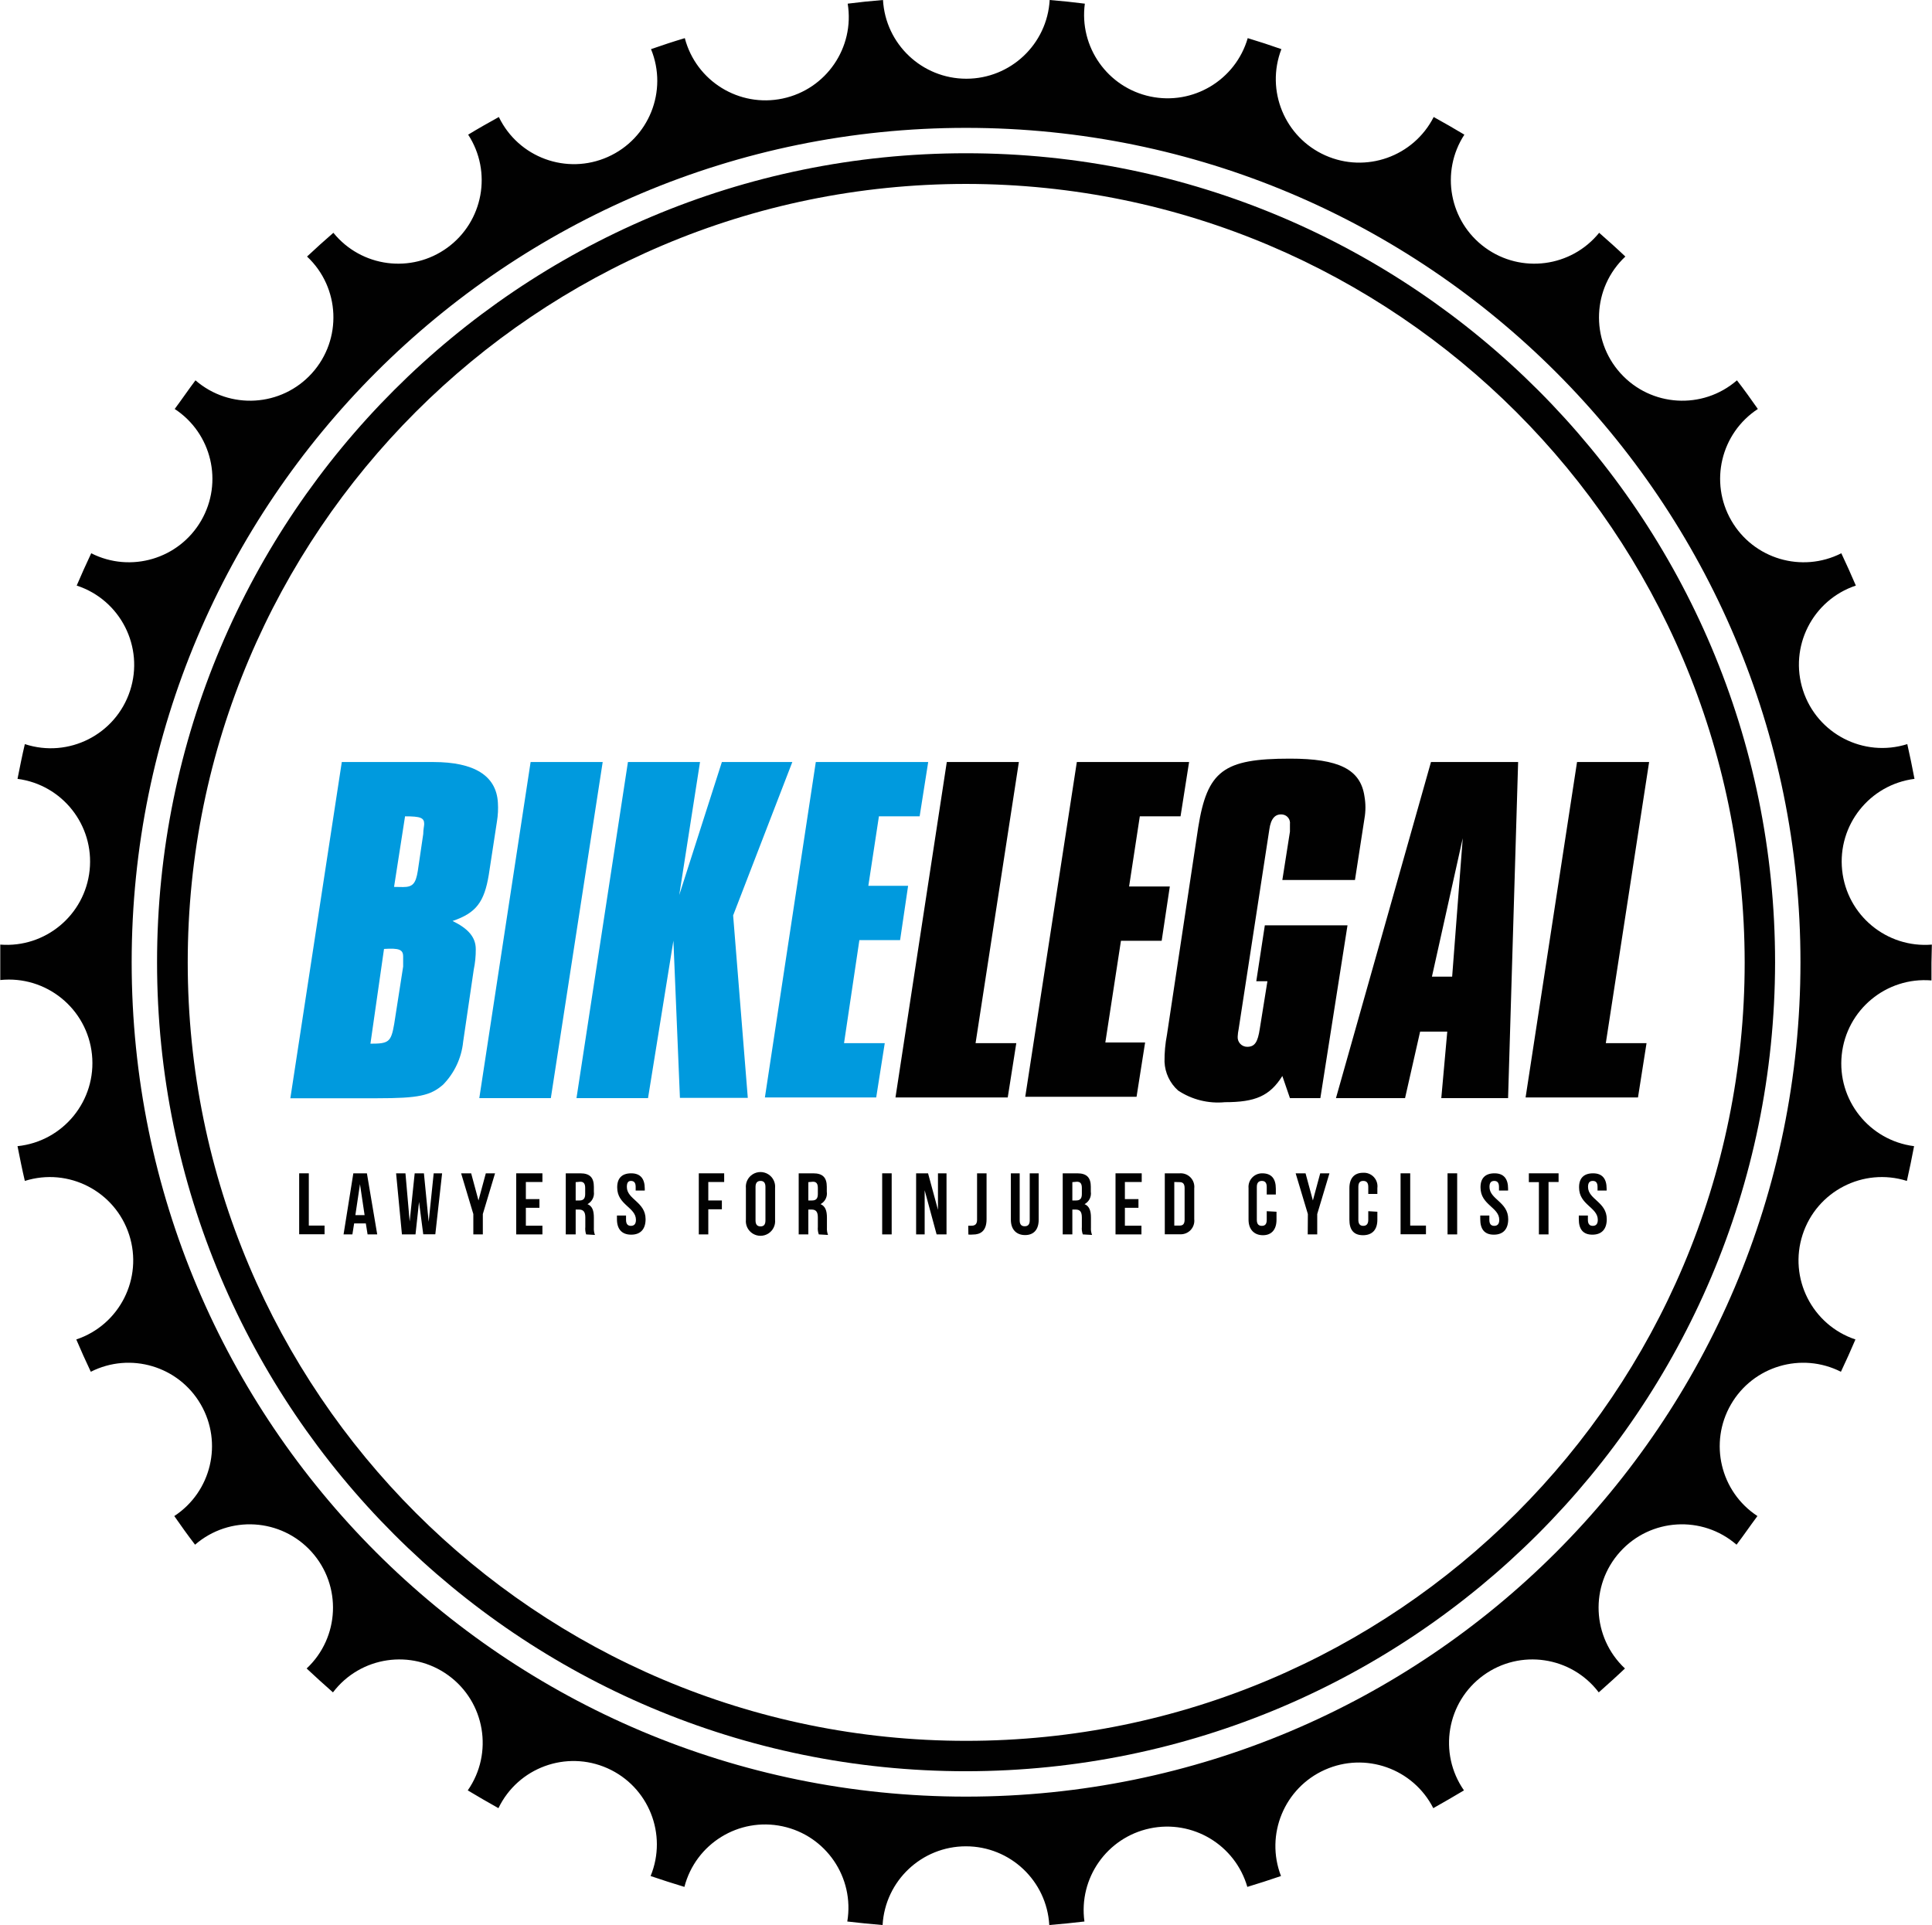
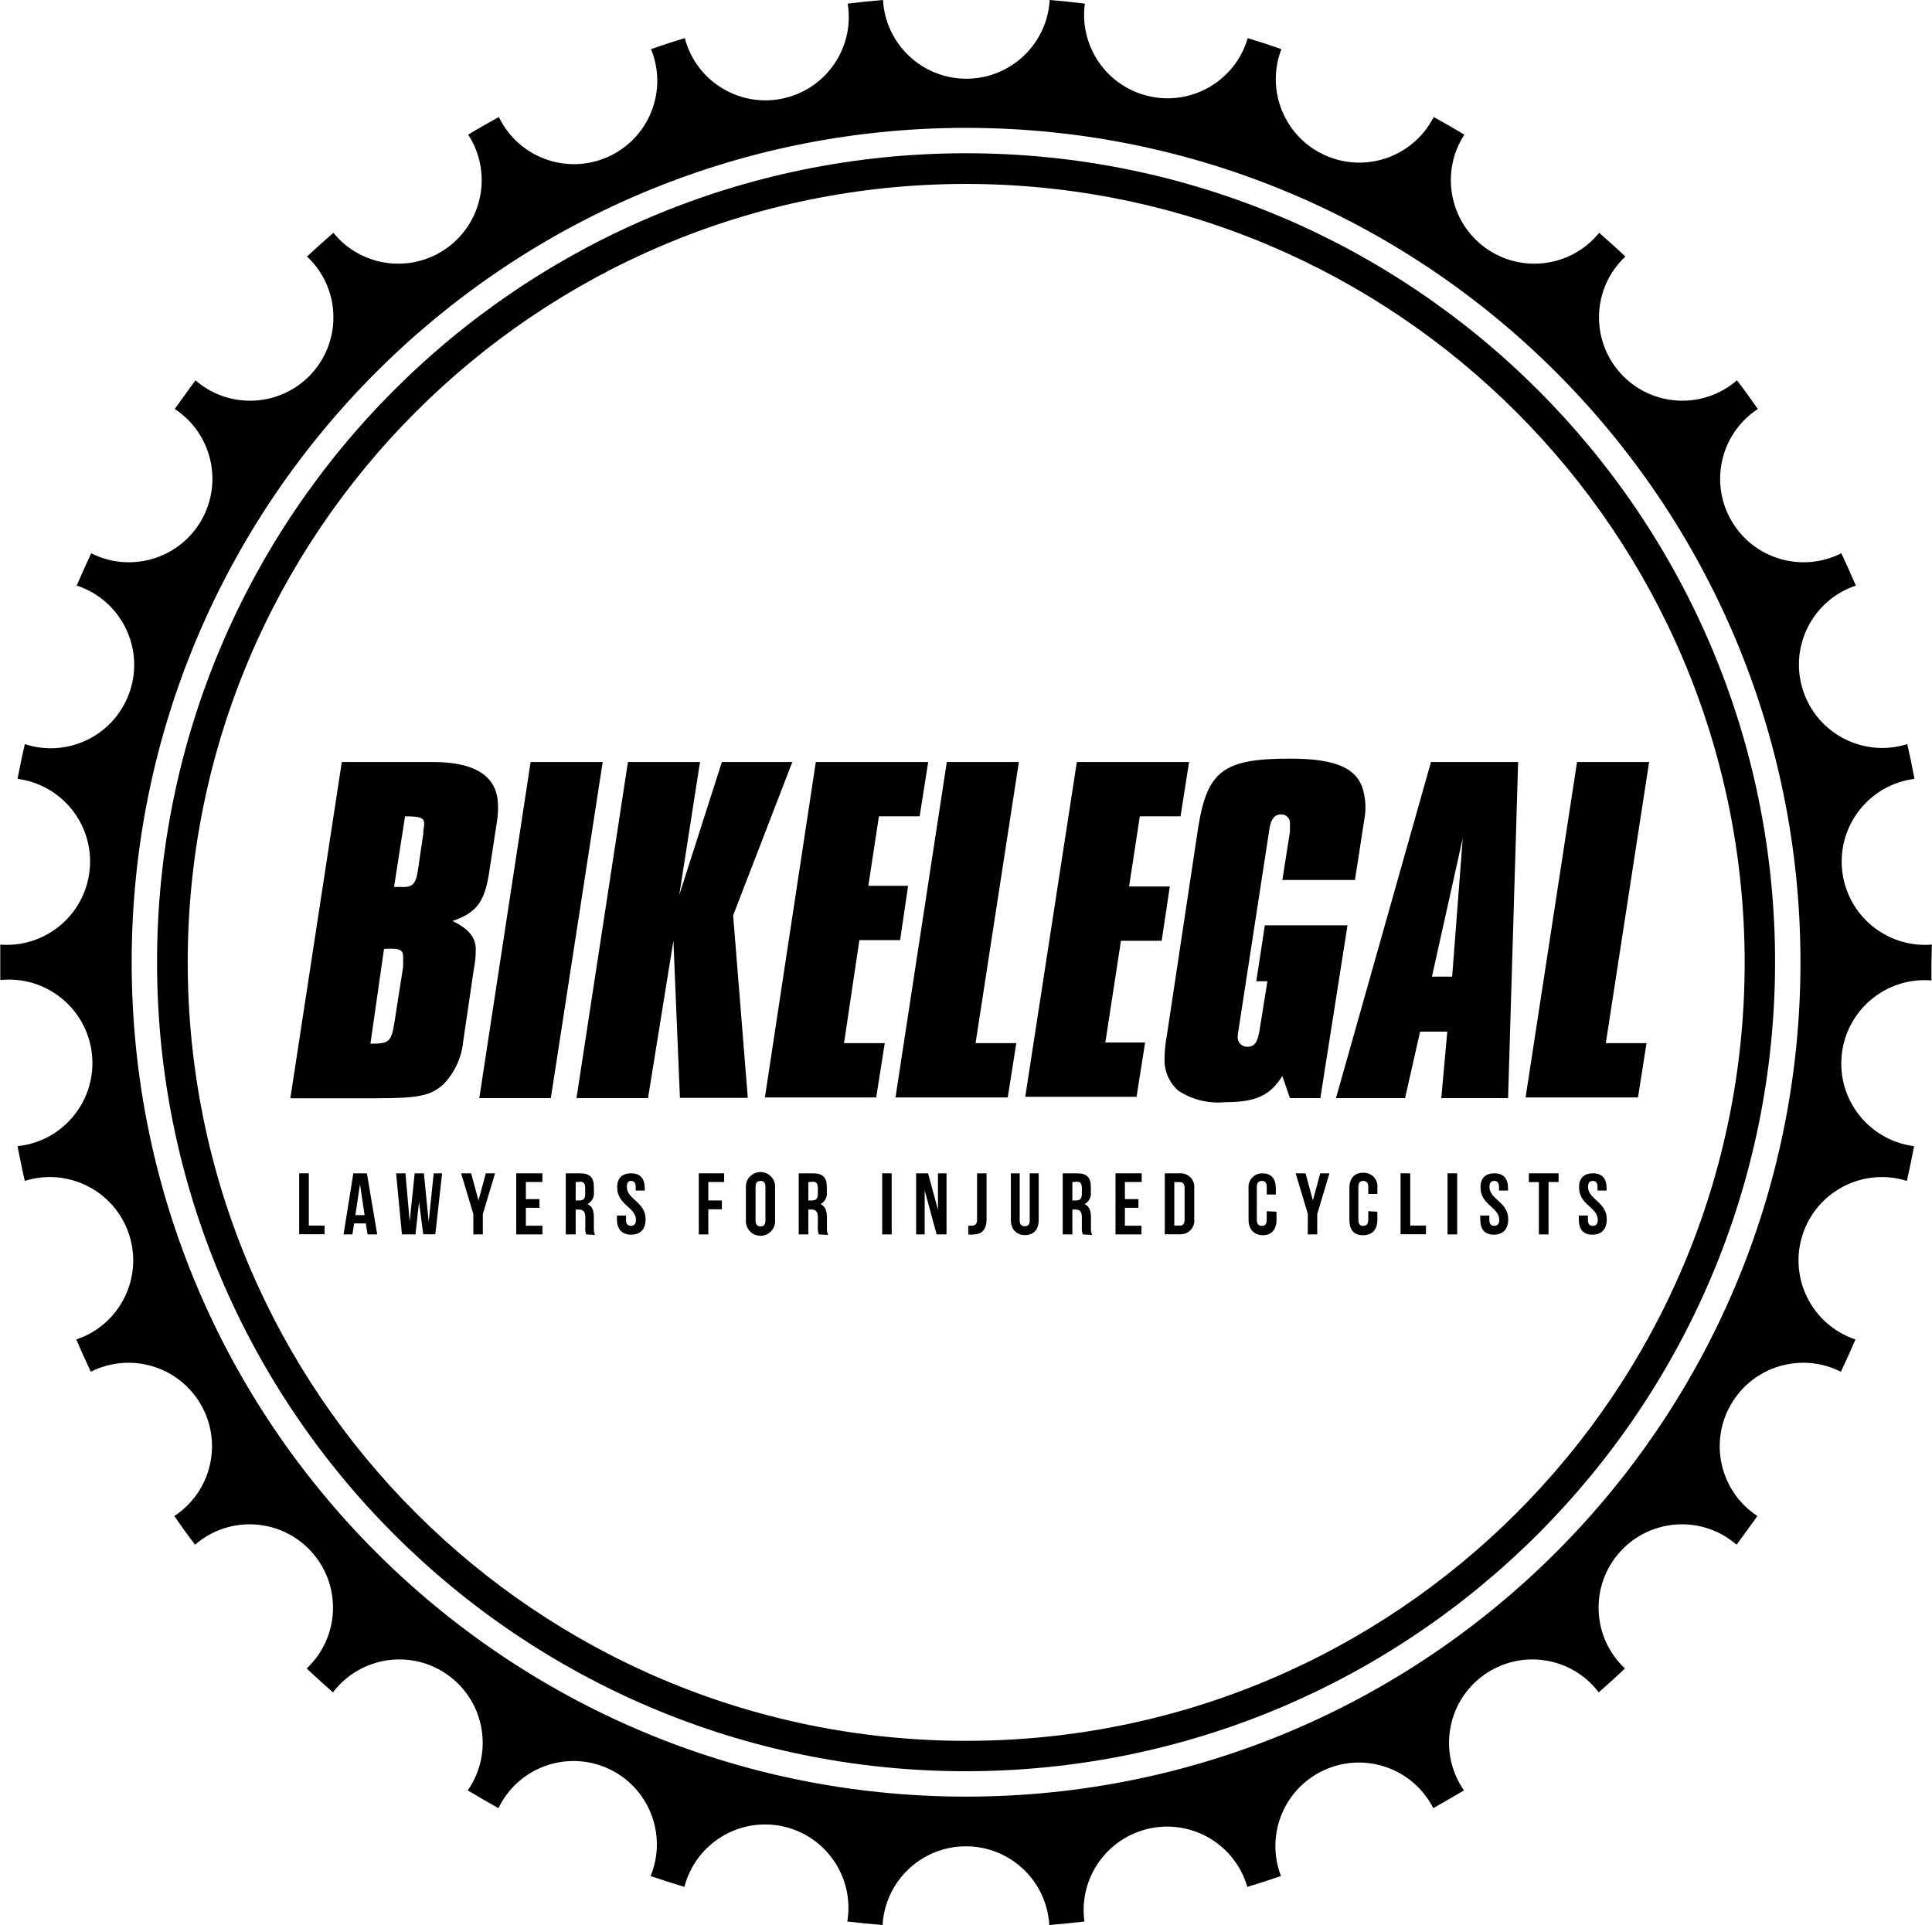
<svg xmlns="http://www.w3.org/2000/svg" id="Layer_1" data-name="Layer 1" viewBox="0 0 142.33 141.79">
  <defs>
    <style>
      .cls-1 {
        fill: #010101;
      }

      .cls-2 {
        fill: #009ade;
      }
    </style>
  </defs>
  <g>
-     <path class="cls-1" d="M26.86,91h.71v3.85h1.16v.64H26.86Z" transform="translate(-4.82 -4.56)" />
-     <path class="cls-1" d="M32.61,95.5H31.9l-.13-.81h-.86l-.13.81h-.65L30.85,91h1ZM31,94.08h.68l-.34-2.28Z" transform="translate(-4.82 -4.56)" />
-     <path class="cls-1" d="M35.69,93.11l-.26,2.39h-1L34,91h.69L35,94.55,35.37,91h.68l.35,3.57L36.77,91h.62l-.5,4.49H36Z" transform="translate(-4.82 -4.56)" />
-     <path class="cls-1" d="M39.69,94l-.9-3h.74l.54,2,.54-2h.68l-.9,3V95.5h-.7Z" transform="translate(-4.82 -4.56)" />
-     <path class="cls-1" d="M43.56,92.9h1v.64h-1v1.32h1.22v.64H42.85V91h1.93v.64H43.56Z" transform="translate(-4.82 -4.56)" />
-     <path class="cls-1" d="M48,95.5a1.34,1.34,0,0,1-.06-.55v-.7c0-.42-.15-.58-.47-.58h-.24V95.5H46.5V91h1.07c.73,0,1,.34,1,1v.35a.9.9,0,0,1-.47.92c.36.15.47.48.47,1V95a1.28,1.28,0,0,0,.08.54Zm-.77-3.85V93h.28c.26,0,.42-.11.42-.47v-.45c0-.32-.11-.46-.36-.46Z" transform="translate(-4.82 -4.56)" />
-     <path class="cls-1" d="M51.32,91c.69,0,1,.41,1,1.13v.14h-.67V92c0-.32-.13-.44-.35-.44S51,91.72,51,92c0,.93,1.38,1.1,1.38,2.38,0,.72-.36,1.14-1.06,1.14s-1.05-.42-1.05-1.14v-.27h.67v.32c0,.32.14.44.36.44s.37-.12.37-.44c0-.93-1.38-1.1-1.38-2.38C50.28,91.37,50.63,91,51.32,91Z" transform="translate(-4.82 -4.56)" />
-     <path class="cls-1" d="M57,93H58v.65H57V95.5h-.7V91h1.87v.64H57Z" transform="translate(-4.82 -4.56)" />
-     <path class="cls-1" d="M59.77,92.09a1.08,1.08,0,1,1,2.15,0v2.33a1.08,1.08,0,1,1-2.15,0Zm.71,2.38c0,.32.14.44.37.44s.36-.12.36-.44V92c0-.32-.14-.44-.36-.44s-.37.12-.37.44Z" transform="translate(-4.82 -4.56)" />
-     <path class="cls-1" d="M65.14,95.5a1.27,1.27,0,0,1-.07-.55v-.7c0-.42-.14-.58-.46-.58h-.24V95.5h-.71V91h1.07c.73,0,1,.34,1,1v.35a.89.89,0,0,1-.46.92c.35.15.47.48.47,1V95a1.28,1.28,0,0,0,.08.54Zm-.77-3.85V93h.27c.27,0,.43-.11.43-.47v-.45c0-.32-.11-.46-.36-.46Z" transform="translate(-4.82 -4.56)" />
-     <path class="cls-1" d="M69.81,91h.7V95.5h-.7Z" transform="translate(-4.82 -4.56)" />
-     <path class="cls-1" d="M72.94,92.25V95.5h-.63V91h.88l.73,2.69V91h.63V95.5h-.73Z" transform="translate(-4.82 -4.56)" />
-     <path class="cls-1" d="M76.15,94.86h.24c.23,0,.41-.09.41-.43V91h.7v3.38c0,.9-.48,1.13-1,1.13a1.83,1.83,0,0,1-.34,0Z" transform="translate(-4.82 -4.56)" />
-     <path class="cls-1" d="M79.94,91v3.47c0,.32.15.43.37.43s.37-.11.37-.43V91h.66v3.42c0,.72-.36,1.13-1,1.13s-1.05-.41-1.05-1.13V91Z" transform="translate(-4.82 -4.56)" />
-     <path class="cls-1" d="M84.59,95.5a1.27,1.27,0,0,1-.07-.55v-.7c0-.42-.14-.58-.46-.58h-.24V95.5h-.71V91h1.07c.73,0,1,.34,1,1v.35a.89.89,0,0,1-.46.92c.35.15.47.48.47,1V95a1.28,1.28,0,0,0,.08.54Zm-.77-3.85V93h.27c.27,0,.43-.11.43-.47v-.45c0-.32-.11-.46-.36-.46Z" transform="translate(-4.82 -4.56)" />
-     <path class="cls-1" d="M87.69,92.9h1v.64h-1v1.32h1.22v.64H87V91h1.93v.64H87.69Z" transform="translate(-4.82 -4.56)" />
-     <path class="cls-1" d="M90.63,91h1.11a1,1,0,0,1,1.06,1.11v2.27a1,1,0,0,1-1.06,1.11H90.63Zm.7.64v3.21h.4c.23,0,.36-.11.36-.44V92.09c0-.32-.13-.44-.36-.44Z" transform="translate(-4.82 -4.56)" />
-     <path class="cls-1" d="M98.86,93.83v.59c0,.72-.36,1.14-1,1.14s-1.06-.42-1.06-1.14V92.09A1,1,0,0,1,97.81,91c.69,0,1,.41,1,1.13v.43h-.67V92c0-.32-.14-.44-.36-.44s-.37.12-.37.44v2.43c0,.32.14.44.37.44s.36-.12.36-.44v-.64Z" transform="translate(-4.82 -4.56)" />
-     <path class="cls-1" d="M101.17,94l-.9-3H101l.54,2,.54-2h.68l-.9,3V95.5h-.7Z" transform="translate(-4.82 -4.56)" />
-     <path class="cls-1" d="M106.29,93.83v.59c0,.72-.36,1.14-1.06,1.14s-1-.42-1-1.14V92.09c0-.72.36-1.13,1-1.13a1,1,0,0,1,1.06,1.13v.43h-.67V92c0-.32-.14-.44-.37-.44s-.36.12-.36.44v2.43c0,.32.14.44.36.44s.37-.12.37-.44v-.64Z" transform="translate(-4.82 -4.56)" />
-     <path class="cls-1" d="M108,91h.71v3.85h1.16v.64H108Z" transform="translate(-4.82 -4.56)" />
-     <path class="cls-1" d="M111.46,91h.71V95.5h-.71Z" transform="translate(-4.82 -4.56)" />
-     <path class="cls-1" d="M114.92,91c.69,0,1,.41,1,1.13v.14h-.67V92c0-.32-.13-.44-.35-.44s-.35.12-.35.44c0,.93,1.38,1.1,1.38,2.38,0,.72-.36,1.14-1.06,1.14s-1-.42-1-1.14v-.27h.67v.32c0,.32.14.44.36.44s.37-.12.37-.44c0-.93-1.38-1.1-1.38-2.38C113.88,91.37,114.23,91,114.92,91Z" transform="translate(-4.82 -4.56)" />
-     <path class="cls-1" d="M117.45,91h2.19v.64h-.74V95.5h-.71V91.65h-.74Z" transform="translate(-4.82 -4.56)" />
-     <path class="cls-1" d="M122.18,91c.69,0,1,.41,1,1.13v.14h-.67V92c0-.32-.13-.44-.35-.44s-.35.12-.35.44c0,.93,1.38,1.1,1.38,2.38,0,.72-.36,1.14-1.06,1.14s-1-.42-1-1.14v-.27h.67v.32c0,.32.14.44.36.44s.37-.12.37-.44c0-.93-1.38-1.1-1.38-2.38C121.14,91.37,121.49,91,122.18,91Z" transform="translate(-4.82 -4.56)" />
+     <path className="cls-1" d="M26.86,91h.71v3.85h1.16v.64H26.86Z" transform="translate(-4.82 -4.56)" />
+     <path className="cls-1" d="M32.61,95.5H31.9l-.13-.81h-.86l-.13.81h-.65L30.85,91h1ZM31,94.08h.68l-.34-2.28Z" transform="translate(-4.82 -4.56)" />
+     <path className="cls-1" d="M35.69,93.11l-.26,2.39h-1L34,91h.69L35,94.55,35.37,91h.68l.35,3.57L36.77,91h.62l-.5,4.49H36Z" transform="translate(-4.82 -4.56)" />
+     <path className="cls-1" d="M39.69,94l-.9-3h.74l.54,2,.54-2h.68l-.9,3V95.5h-.7Z" transform="translate(-4.82 -4.56)" />
+     <path className="cls-1" d="M43.56,92.9h1v.64h-1v1.32h1.22v.64H42.85V91h1.93v.64H43.56Z" transform="translate(-4.82 -4.56)" />
+     <path className="cls-1" d="M48,95.5a1.34,1.34,0,0,1-.06-.55v-.7c0-.42-.15-.58-.47-.58h-.24V95.5H46.5V91h1.07c.73,0,1,.34,1,1v.35a.9.9,0,0,1-.47.92c.36.15.47.48.47,1V95a1.28,1.28,0,0,0,.08.54Zm-.77-3.85V93h.28c.26,0,.42-.11.42-.47v-.45c0-.32-.11-.46-.36-.46Z" transform="translate(-4.82 -4.56)" />
+     <path className="cls-1" d="M51.32,91c.69,0,1,.41,1,1.13v.14h-.67V92c0-.32-.13-.44-.35-.44S51,91.72,51,92c0,.93,1.38,1.1,1.38,2.38,0,.72-.36,1.14-1.06,1.14s-1.05-.42-1.05-1.14v-.27h.67v.32c0,.32.14.44.36.44s.37-.12.37-.44c0-.93-1.38-1.1-1.38-2.38C50.28,91.37,50.63,91,51.32,91Z" transform="translate(-4.82 -4.56)" />
+     <path className="cls-1" d="M57,93H58v.65H57V95.5h-.7V91h1.87v.64H57Z" transform="translate(-4.82 -4.56)" />
+     <path className="cls-1" d="M59.77,92.09a1.08,1.08,0,1,1,2.15,0v2.33a1.08,1.08,0,1,1-2.15,0Zm.71,2.38c0,.32.14.44.37.44s.36-.12.36-.44V92c0-.32-.14-.44-.36-.44s-.37.12-.37.44Z" transform="translate(-4.82 -4.56)" />
+     <path className="cls-1" d="M65.14,95.5a1.27,1.27,0,0,1-.07-.55v-.7c0-.42-.14-.58-.46-.58h-.24V95.5h-.71V91h1.07c.73,0,1,.34,1,1v.35a.89.89,0,0,1-.46.92c.35.15.47.48.47,1V95a1.28,1.28,0,0,0,.08.54Zm-.77-3.85V93h.27c.27,0,.43-.11.43-.47v-.45c0-.32-.11-.46-.36-.46Z" transform="translate(-4.82 -4.56)" />
+     <path className="cls-1" d="M69.81,91h.7V95.5h-.7Z" transform="translate(-4.82 -4.56)" />
+     <path className="cls-1" d="M72.94,92.25V95.5h-.63V91h.88l.73,2.69V91h.63V95.5h-.73Z" transform="translate(-4.82 -4.56)" />
+     <path className="cls-1" d="M76.15,94.86h.24c.23,0,.41-.09.41-.43V91h.7v3.38c0,.9-.48,1.13-1,1.13a1.83,1.83,0,0,1-.34,0Z" transform="translate(-4.82 -4.56)" />
+     <path className="cls-1" d="M79.94,91v3.47c0,.32.15.43.37.43s.37-.11.37-.43V91h.66v3.42c0,.72-.36,1.13-1,1.13s-1.05-.41-1.05-1.13V91Z" transform="translate(-4.82 -4.56)" />
+     <path className="cls-1" d="M84.59,95.5a1.27,1.27,0,0,1-.07-.55v-.7c0-.42-.14-.58-.46-.58h-.24V95.5h-.71V91h1.07c.73,0,1,.34,1,1v.35a.89.89,0,0,1-.46.92c.35.15.47.48.47,1V95a1.28,1.28,0,0,0,.08.54Zm-.77-3.85V93h.27c.27,0,.43-.11.43-.47v-.45c0-.32-.11-.46-.36-.46Z" transform="translate(-4.82 -4.56)" />
+     <path className="cls-1" d="M87.69,92.9h1v.64h-1v1.32h1.22v.64H87V91h1.93v.64H87.69Z" transform="translate(-4.82 -4.56)" />
+     <path className="cls-1" d="M90.63,91h1.11a1,1,0,0,1,1.06,1.11v2.27a1,1,0,0,1-1.06,1.11H90.63Zm.7.64v3.21h.4c.23,0,.36-.11.36-.44V92.09c0-.32-.13-.44-.36-.44Z" transform="translate(-4.82 -4.56)" />
+     <path className="cls-1" d="M98.86,93.83v.59c0,.72-.36,1.14-1,1.14s-1.06-.42-1.06-1.14V92.09A1,1,0,0,1,97.81,91c.69,0,1,.41,1,1.13v.43h-.67V92c0-.32-.14-.44-.36-.44s-.37.12-.37.44v2.43c0,.32.14.44.37.44s.36-.12.36-.44v-.64Z" transform="translate(-4.82 -4.56)" />
+     <path className="cls-1" d="M101.17,94l-.9-3H101l.54,2,.54-2h.68l-.9,3V95.5h-.7Z" transform="translate(-4.82 -4.56)" />
+     <path className="cls-1" d="M106.29,93.83v.59c0,.72-.36,1.14-1.06,1.14s-1-.42-1-1.14V92.09c0-.72.36-1.13,1-1.13a1,1,0,0,1,1.06,1.13v.43h-.67V92c0-.32-.14-.44-.37-.44s-.36.12-.36.44v2.43c0,.32.14.44.36.44s.37-.12.37-.44v-.64Z" transform="translate(-4.82 -4.56)" />
+     <path className="cls-1" d="M108,91h.71v3.85h1.16v.64H108Z" transform="translate(-4.82 -4.56)" />
+     <path className="cls-1" d="M111.46,91h.71V95.5h-.71Z" transform="translate(-4.82 -4.56)" />
+     <path className="cls-1" d="M114.92,91c.69,0,1,.41,1,1.13v.14h-.67V92c0-.32-.13-.44-.35-.44s-.35.12-.35.44c0,.93,1.38,1.1,1.38,2.38,0,.72-.36,1.14-1.06,1.14s-1-.42-1-1.14v-.27h.67v.32c0,.32.14.44.36.44s.37-.12.37-.44c0-.93-1.38-1.1-1.38-2.38C113.88,91.37,114.23,91,114.92,91Z" transform="translate(-4.82 -4.56)" />
+     <path className="cls-1" d="M117.45,91h2.19v.64h-.74V95.5h-.71V91.65h-.74Z" transform="translate(-4.82 -4.56)" />
+     <path className="cls-1" d="M122.18,91c.69,0,1,.41,1,1.13v.14h-.67V92c0-.32-.13-.44-.35-.44s-.35.12-.35.44c0,.93,1.38,1.1,1.38,2.38,0,.72-.36,1.14-1.06,1.14s-1-.42-1-1.14v-.27h.67v.32c0,.32.14.44.36.44s.37-.12.37-.44c0-.93-1.38-1.1-1.38-2.38C121.14,91.37,121.49,91,122.18,91Z" transform="translate(-4.82 -4.56)" />
  </g>
-   <path class="cls-1" d="M147.14,74.15a6.14,6.14,0,0,1-1.28-12.21c-.16-.86-.34-1.71-.53-2.56a6.14,6.14,0,0,1-3.79-11.68c-.34-.8-.7-1.59-1.07-2.38a6.15,6.15,0,0,1-6.15-10.63c-.5-.71-1-1.42-1.54-2.11a6.14,6.14,0,0,1-8.22-9.12c-.63-.6-1.28-1.18-1.93-1.75a6.15,6.15,0,0,1-9.93-7.23c-.75-.45-1.5-.88-2.26-1.3a6.15,6.15,0,0,1-11.22-5c-.82-.29-1.65-.56-2.48-.81a6.15,6.15,0,0,1-12-2.54c-.86-.11-1.72-.2-2.59-.27a6.15,6.15,0,0,1-12.28,0c-.87.07-1.74.16-2.6.27a6.14,6.14,0,0,1-12,2.54c-.84.25-1.66.52-2.49.81a6.14,6.14,0,0,1-11.21,5c-.76.42-1.52.85-2.26,1.3a6.15,6.15,0,0,1-9.93,7.23c-.66.57-1.3,1.15-1.94,1.75a6.14,6.14,0,0,1-8.22,9.12c-.52.69-1,1.4-1.53,2.11a6.15,6.15,0,0,1-6.15,10.63c-.37.79-.73,1.58-1.07,2.38A6.14,6.14,0,0,1,6.65,59.38c-.2.85-.37,1.7-.54,2.56A6.14,6.14,0,0,1,4.84,74.15c0,.44,0,.87,0,1.31s0,.87,0,1.3A6.14,6.14,0,0,1,6.11,89c.17.86.34,1.71.54,2.56a6.14,6.14,0,0,1,3.79,11.68c.34.8.7,1.6,1.07,2.38a6.15,6.15,0,0,1,6.15,10.63c.5.72,1,1.42,1.53,2.11a6.14,6.14,0,0,1,8.22,9.12c.64.6,1.28,1.18,1.94,1.76a6.14,6.14,0,0,1,9.93,7.22c.74.45,1.5.88,2.26,1.31a6.14,6.14,0,0,1,11.21,5c.83.28,1.65.55,2.49.8a6.14,6.14,0,0,1,12,2.55c.86.1,1.73.19,2.6.26a6.15,6.15,0,0,1,12.28,0c.87-.07,1.73-.16,2.59-.26a6.15,6.15,0,0,1,12-2.55c.83-.25,1.66-.52,2.48-.8a6.15,6.15,0,0,1,11.22-5c.76-.43,1.51-.86,2.26-1.31a6.14,6.14,0,0,1,9.93-7.22c.65-.58,1.3-1.16,1.93-1.76a6.14,6.14,0,0,1,8.22-9.12c.53-.69,1-1.39,1.54-2.11a6.15,6.15,0,0,1,6.15-10.63c.37-.78.73-1.58,1.07-2.38a6.14,6.14,0,0,1,3.79-11.68c.19-.85.37-1.7.53-2.56a6.14,6.14,0,0,1,1.28-12.21c0-.43,0-.87,0-1.3S147.14,74.59,147.14,74.15ZM76,136.92a61.47,61.47,0,1,1,61.46-61.46A61.47,61.47,0,0,1,76,136.92Z" transform="translate(-4.82 -4.56)" />
-   <path class="cls-1" d="M76,135.05a59.6,59.6,0,1,1,59.59-59.59A59.66,59.66,0,0,1,76,135.05ZM76,18.11a57.35,57.35,0,1,0,57.35,57.35A57.41,57.41,0,0,0,76,18.11Z" transform="translate(-4.82 -4.56)" />
+   <path className="cls-1" d="M147.14,74.15a6.14,6.14,0,0,1-1.28-12.21c-.16-.86-.34-1.71-.53-2.56a6.14,6.14,0,0,1-3.79-11.68c-.34-.8-.7-1.59-1.07-2.38a6.15,6.15,0,0,1-6.15-10.63c-.5-.71-1-1.42-1.54-2.11a6.14,6.14,0,0,1-8.22-9.12c-.63-.6-1.28-1.18-1.93-1.75a6.15,6.15,0,0,1-9.93-7.23c-.75-.45-1.5-.88-2.26-1.3a6.15,6.15,0,0,1-11.22-5c-.82-.29-1.65-.56-2.48-.81a6.15,6.15,0,0,1-12-2.54c-.86-.11-1.72-.2-2.59-.27a6.15,6.15,0,0,1-12.28,0c-.87.07-1.74.16-2.6.27a6.14,6.14,0,0,1-12,2.54c-.84.25-1.66.52-2.49.81a6.14,6.14,0,0,1-11.21,5c-.76.42-1.52.85-2.26,1.3a6.15,6.15,0,0,1-9.93,7.23c-.66.57-1.3,1.15-1.94,1.75a6.14,6.14,0,0,1-8.22,9.12c-.52.69-1,1.4-1.53,2.11a6.15,6.15,0,0,1-6.15,10.63c-.37.79-.73,1.58-1.07,2.38A6.14,6.14,0,0,1,6.65,59.38c-.2.85-.37,1.7-.54,2.56A6.14,6.14,0,0,1,4.84,74.15c0,.44,0,.87,0,1.31s0,.87,0,1.3A6.14,6.14,0,0,1,6.11,89c.17.86.34,1.71.54,2.56a6.14,6.14,0,0,1,3.79,11.68c.34.8.7,1.6,1.07,2.38a6.15,6.15,0,0,1,6.15,10.63c.5.72,1,1.42,1.53,2.11a6.14,6.14,0,0,1,8.22,9.12c.64.6,1.28,1.18,1.94,1.76a6.14,6.14,0,0,1,9.93,7.22c.74.45,1.5.88,2.26,1.31a6.14,6.14,0,0,1,11.21,5c.83.28,1.65.55,2.49.8a6.14,6.14,0,0,1,12,2.55c.86.1,1.73.19,2.6.26a6.15,6.15,0,0,1,12.28,0c.87-.07,1.73-.16,2.59-.26a6.15,6.15,0,0,1,12-2.55c.83-.25,1.66-.52,2.48-.8a6.15,6.15,0,0,1,11.22-5c.76-.43,1.51-.86,2.26-1.31a6.14,6.14,0,0,1,9.93-7.22c.65-.58,1.3-1.16,1.93-1.76a6.14,6.14,0,0,1,8.22-9.12c.53-.69,1-1.39,1.54-2.11a6.15,6.15,0,0,1,6.15-10.63c.37-.78.73-1.58,1.07-2.38a6.14,6.14,0,0,1,3.79-11.68c.19-.85.37-1.7.53-2.56a6.14,6.14,0,0,1,1.28-12.21c0-.43,0-.87,0-1.3S147.14,74.59,147.14,74.15ZM76,136.92a61.47,61.47,0,1,1,61.46-61.46A61.47,61.47,0,0,1,76,136.92Z" transform="translate(-4.82 -4.56)" />
+   <path className="cls-1" d="M76,135.05a59.6,59.6,0,1,1,59.59-59.59A59.66,59.66,0,0,1,76,135.05ZM76,18.11a57.35,57.35,0,1,0,57.35,57.35A57.41,57.41,0,0,0,76,18.11Z" transform="translate(-4.82 -4.56)" />
  <g>
-     <path class="cls-2" d="M30,60.7h6.75c3,0,4.64,1,4.75,3a6.1,6.1,0,0,1-.07,1.38L40.83,69c-.33,2-.92,2.82-2.67,3.41,1.15.56,1.71,1.19,1.71,2.08A7.12,7.12,0,0,1,39.72,76l-.78,5.31a5.27,5.27,0,0,1-1.48,3.16c-.93.81-1.82,1-4.83,1H26.21Zm2.11,20.75c1.34,0,1.52-.11,1.75-1.45l.66-4.23c0-.33,0-.52,0-.74,0-.52-.3-.63-1.41-.56Zm2.41-11.54c.71,0,.93-.26,1.08-1.19L36,66c0-.33.07-.59.07-.74,0-.45-.26-.56-1.41-.56l-.81,5.2Z" transform="translate(-4.82 -4.56)" />
-     <path class="cls-2" d="M43.91,60.7h5.31L45.4,85.46H40.13Z" transform="translate(-4.82 -4.56)" />
-     <path class="cls-2" d="M51.08,60.7h5.31l-1.53,9.8L58,60.7h5.19L58.83,72l1.08,13.44h-5l-.48-11.58L52.56,85.46H47.29Z" transform="translate(-4.82 -4.56)" />
-     <path class="cls-2" d="M64.92,60.7H73.2l-.63,4h-3l-.78,5.12h2.93l-.59,4h-3L67,81.41H70l-.63,4h-8.2Z" transform="translate(-4.82 -4.56)" />
-     <path class="cls-1" d="M74.57,60.7h5.31L76.69,81.41h3l-.63,4H70.79Z" transform="translate(-4.82 -4.56)" />
-     <path class="cls-1" d="M84.15,60.7h8.27l-.63,4h-3L88,69.87H91l-.6,4h-3l-1.15,7.49h2.93l-.63,4h-8.2Z" transform="translate(-4.82 -4.56)" />
-     <path class="cls-1" d="M99.29,83.83c-.93,1.48-2,1.93-4.23,1.93a5.32,5.32,0,0,1-3.45-.86,3,3,0,0,1-1-2.11,10,10,0,0,1,.18-2l2.3-15.26c.67-4.19,1.86-5.08,6.76-5.08,3.6,0,5.2.78,5.49,2.78a4.7,4.7,0,0,1,0,1.63l-.7,4.53H99.29l.56-3.56v-.56a.63.63,0,0,0-.52-.7c-.56-.08-.89.29-1,1.11l-2.26,14.7a3.42,3.42,0,0,0-.07.55.7.7,0,0,0,.7.75c.56,0,.78-.34.93-1.34l.56-3.49h-.82L98,72.73h6.09l-2,12.73H99.85Z" transform="translate(-4.82 -4.56)" />
-     <path class="cls-1" d="M110.24,60.7h6.42l-.74,24.76H111l.44-4.9h-2l-1.11,4.9h-5.09Zm1.56,15.81.78-10.2-2.27,10.2Z" transform="translate(-4.82 -4.56)" />
-     <path class="cls-1" d="M121,60.7h5.31l-3.19,20.71h3l-.63,4h-8.28Z" transform="translate(-4.82 -4.56)" />
+     <path className="cls-2" d="M30,60.7h6.75c3,0,4.64,1,4.75,3a6.1,6.1,0,0,1-.07,1.38L40.83,69c-.33,2-.92,2.82-2.67,3.41,1.15.56,1.71,1.19,1.71,2.08A7.12,7.12,0,0,1,39.72,76l-.78,5.31a5.27,5.27,0,0,1-1.48,3.16c-.93.81-1.82,1-4.83,1H26.21Zm2.11,20.75c1.34,0,1.52-.11,1.75-1.45l.66-4.23c0-.33,0-.52,0-.74,0-.52-.3-.63-1.41-.56Zm2.41-11.54c.71,0,.93-.26,1.08-1.19L36,66c0-.33.07-.59.07-.74,0-.45-.26-.56-1.41-.56l-.81,5.2Z" transform="translate(-4.82 -4.56)" />
+     <path className="cls-2" d="M43.91,60.7h5.31L45.4,85.46H40.13Z" transform="translate(-4.82 -4.56)" />
+     <path className="cls-2" d="M51.08,60.7h5.31l-1.53,9.8L58,60.7h5.19L58.83,72l1.08,13.44h-5l-.48-11.58L52.56,85.46H47.29Z" transform="translate(-4.82 -4.56)" />
+     <path className="cls-2" d="M64.92,60.7H73.2l-.63,4h-3l-.78,5.12h2.93l-.59,4h-3L67,81.41H70l-.63,4h-8.2Z" transform="translate(-4.82 -4.56)" />
+     <path className="cls-1" d="M74.57,60.7h5.31L76.69,81.41h3l-.63,4H70.79Z" transform="translate(-4.82 -4.56)" />
+     <path className="cls-1" d="M84.15,60.7h8.27l-.63,4h-3L88,69.87H91l-.6,4h-3l-1.15,7.49h2.93l-.63,4h-8.2Z" transform="translate(-4.82 -4.56)" />
+     <path className="cls-1" d="M99.29,83.83c-.93,1.48-2,1.93-4.23,1.93a5.32,5.32,0,0,1-3.45-.86,3,3,0,0,1-1-2.11,10,10,0,0,1,.18-2l2.3-15.26c.67-4.19,1.86-5.08,6.76-5.08,3.6,0,5.2.78,5.49,2.78a4.7,4.7,0,0,1,0,1.63l-.7,4.53H99.29l.56-3.56v-.56a.63.63,0,0,0-.52-.7c-.56-.08-.89.29-1,1.11l-2.26,14.7a3.42,3.42,0,0,0-.07.55.7.7,0,0,0,.7.75c.56,0,.78-.34.93-1.34l.56-3.49h-.82L98,72.73h6.09l-2,12.73H99.85Z" transform="translate(-4.82 -4.56)" />
+     <path className="cls-1" d="M110.24,60.7h6.42l-.74,24.76H111l.44-4.9h-2l-1.11,4.9h-5.09Zm1.56,15.81.78-10.2-2.27,10.2Z" transform="translate(-4.82 -4.56)" />
+     <path className="cls-1" d="M121,60.7h5.31l-3.19,20.71h3l-.63,4h-8.28Z" transform="translate(-4.82 -4.56)" />
  </g>
</svg>
